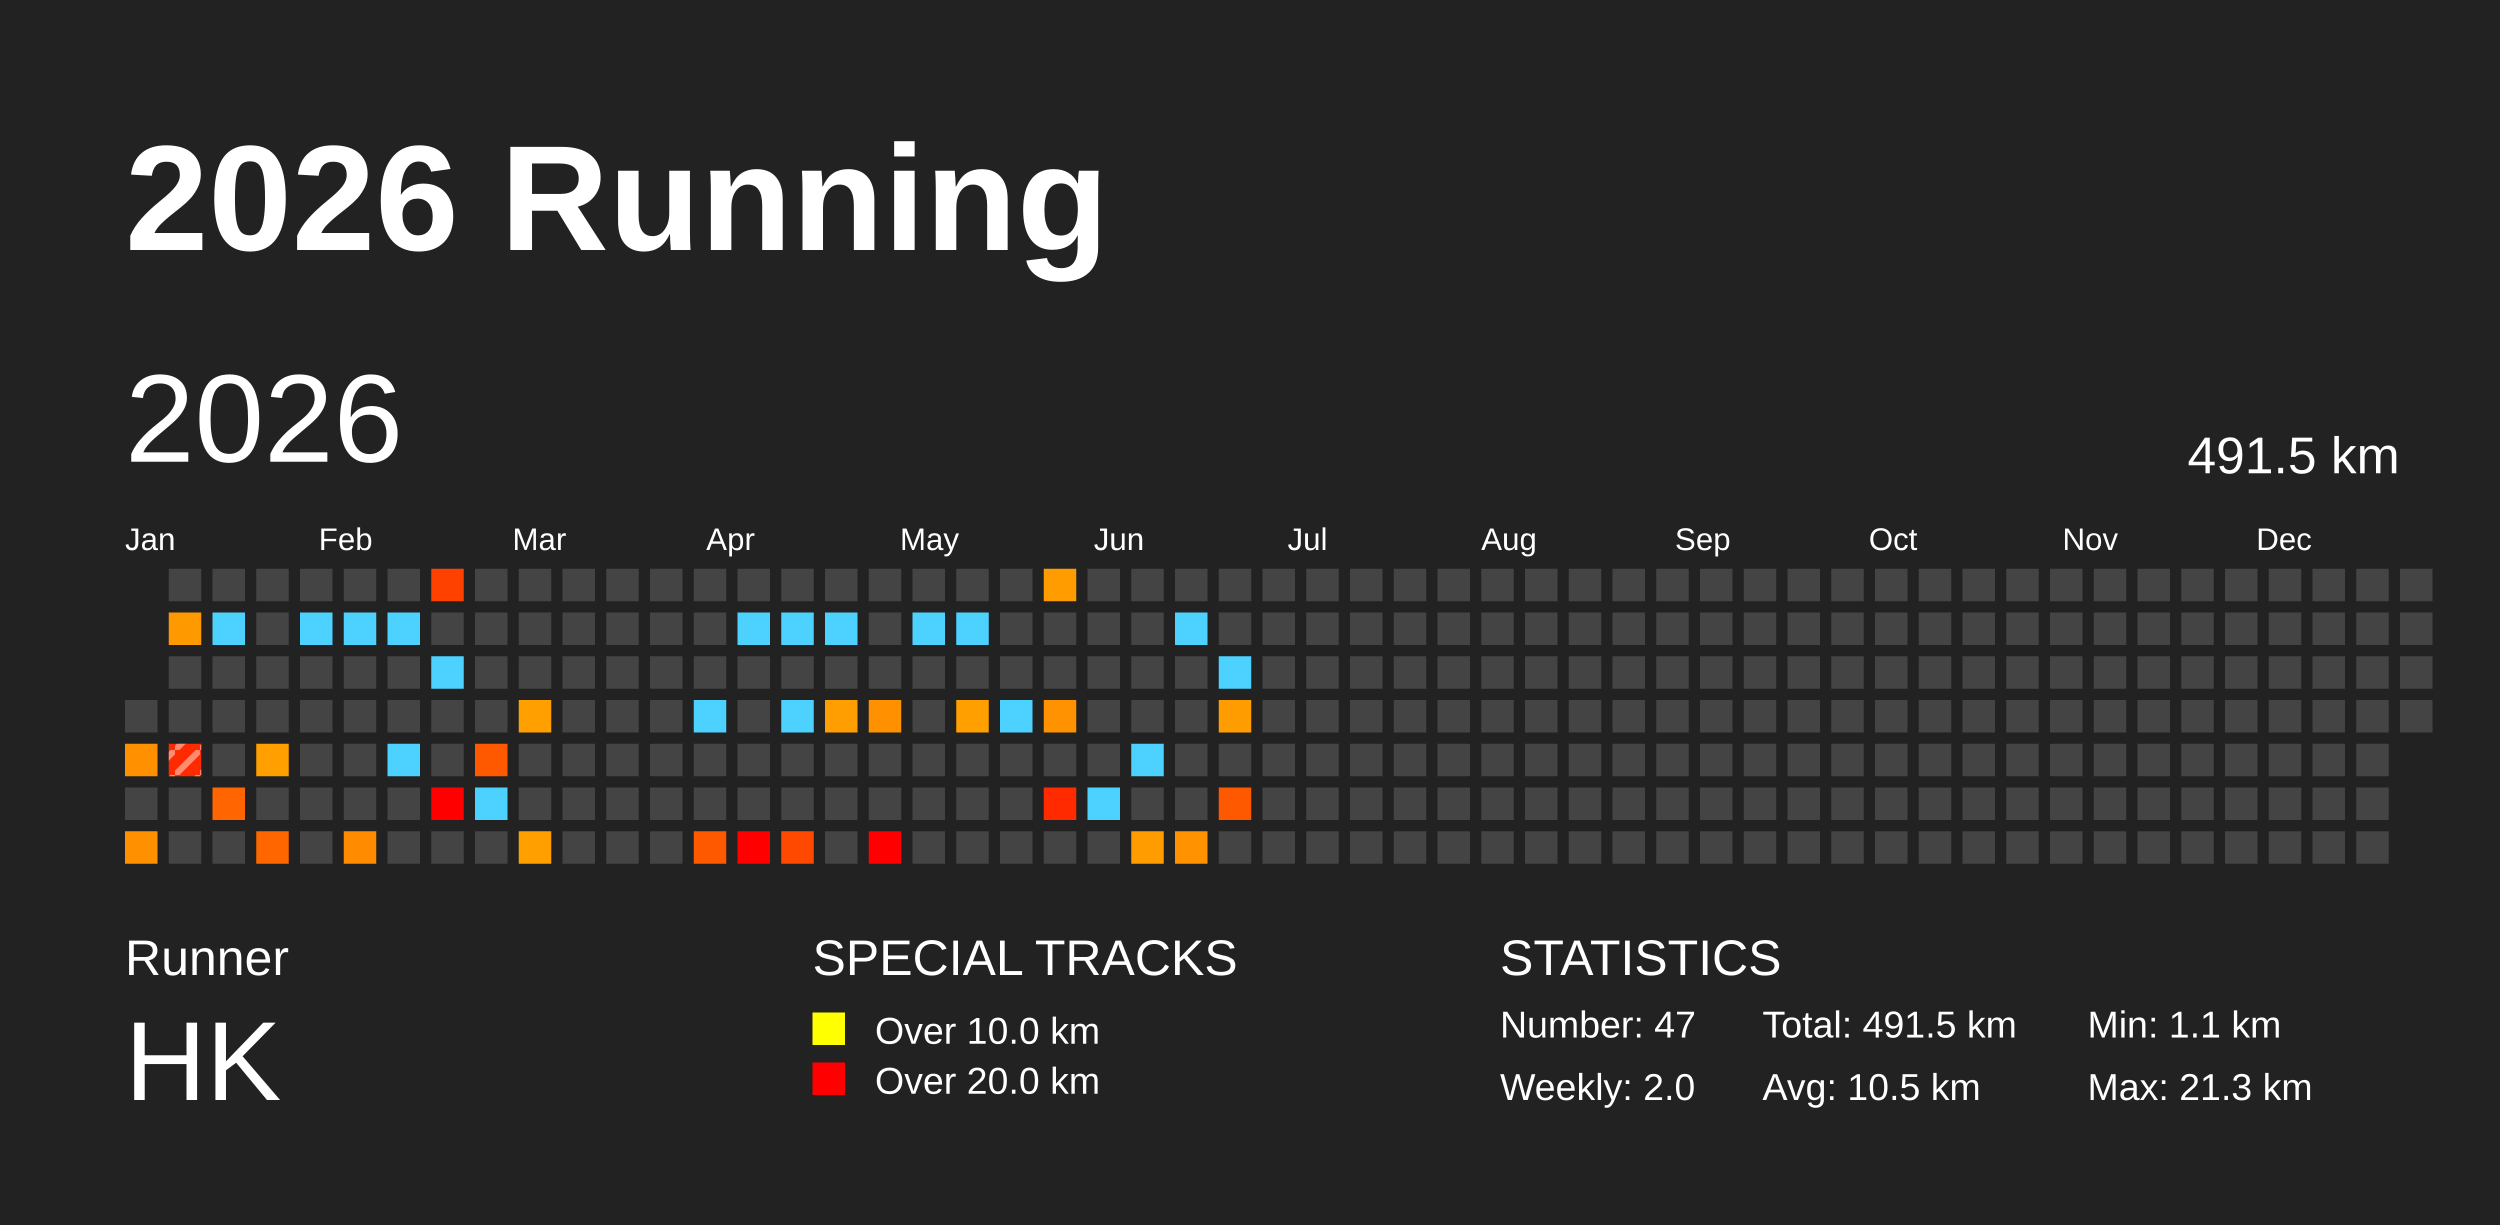
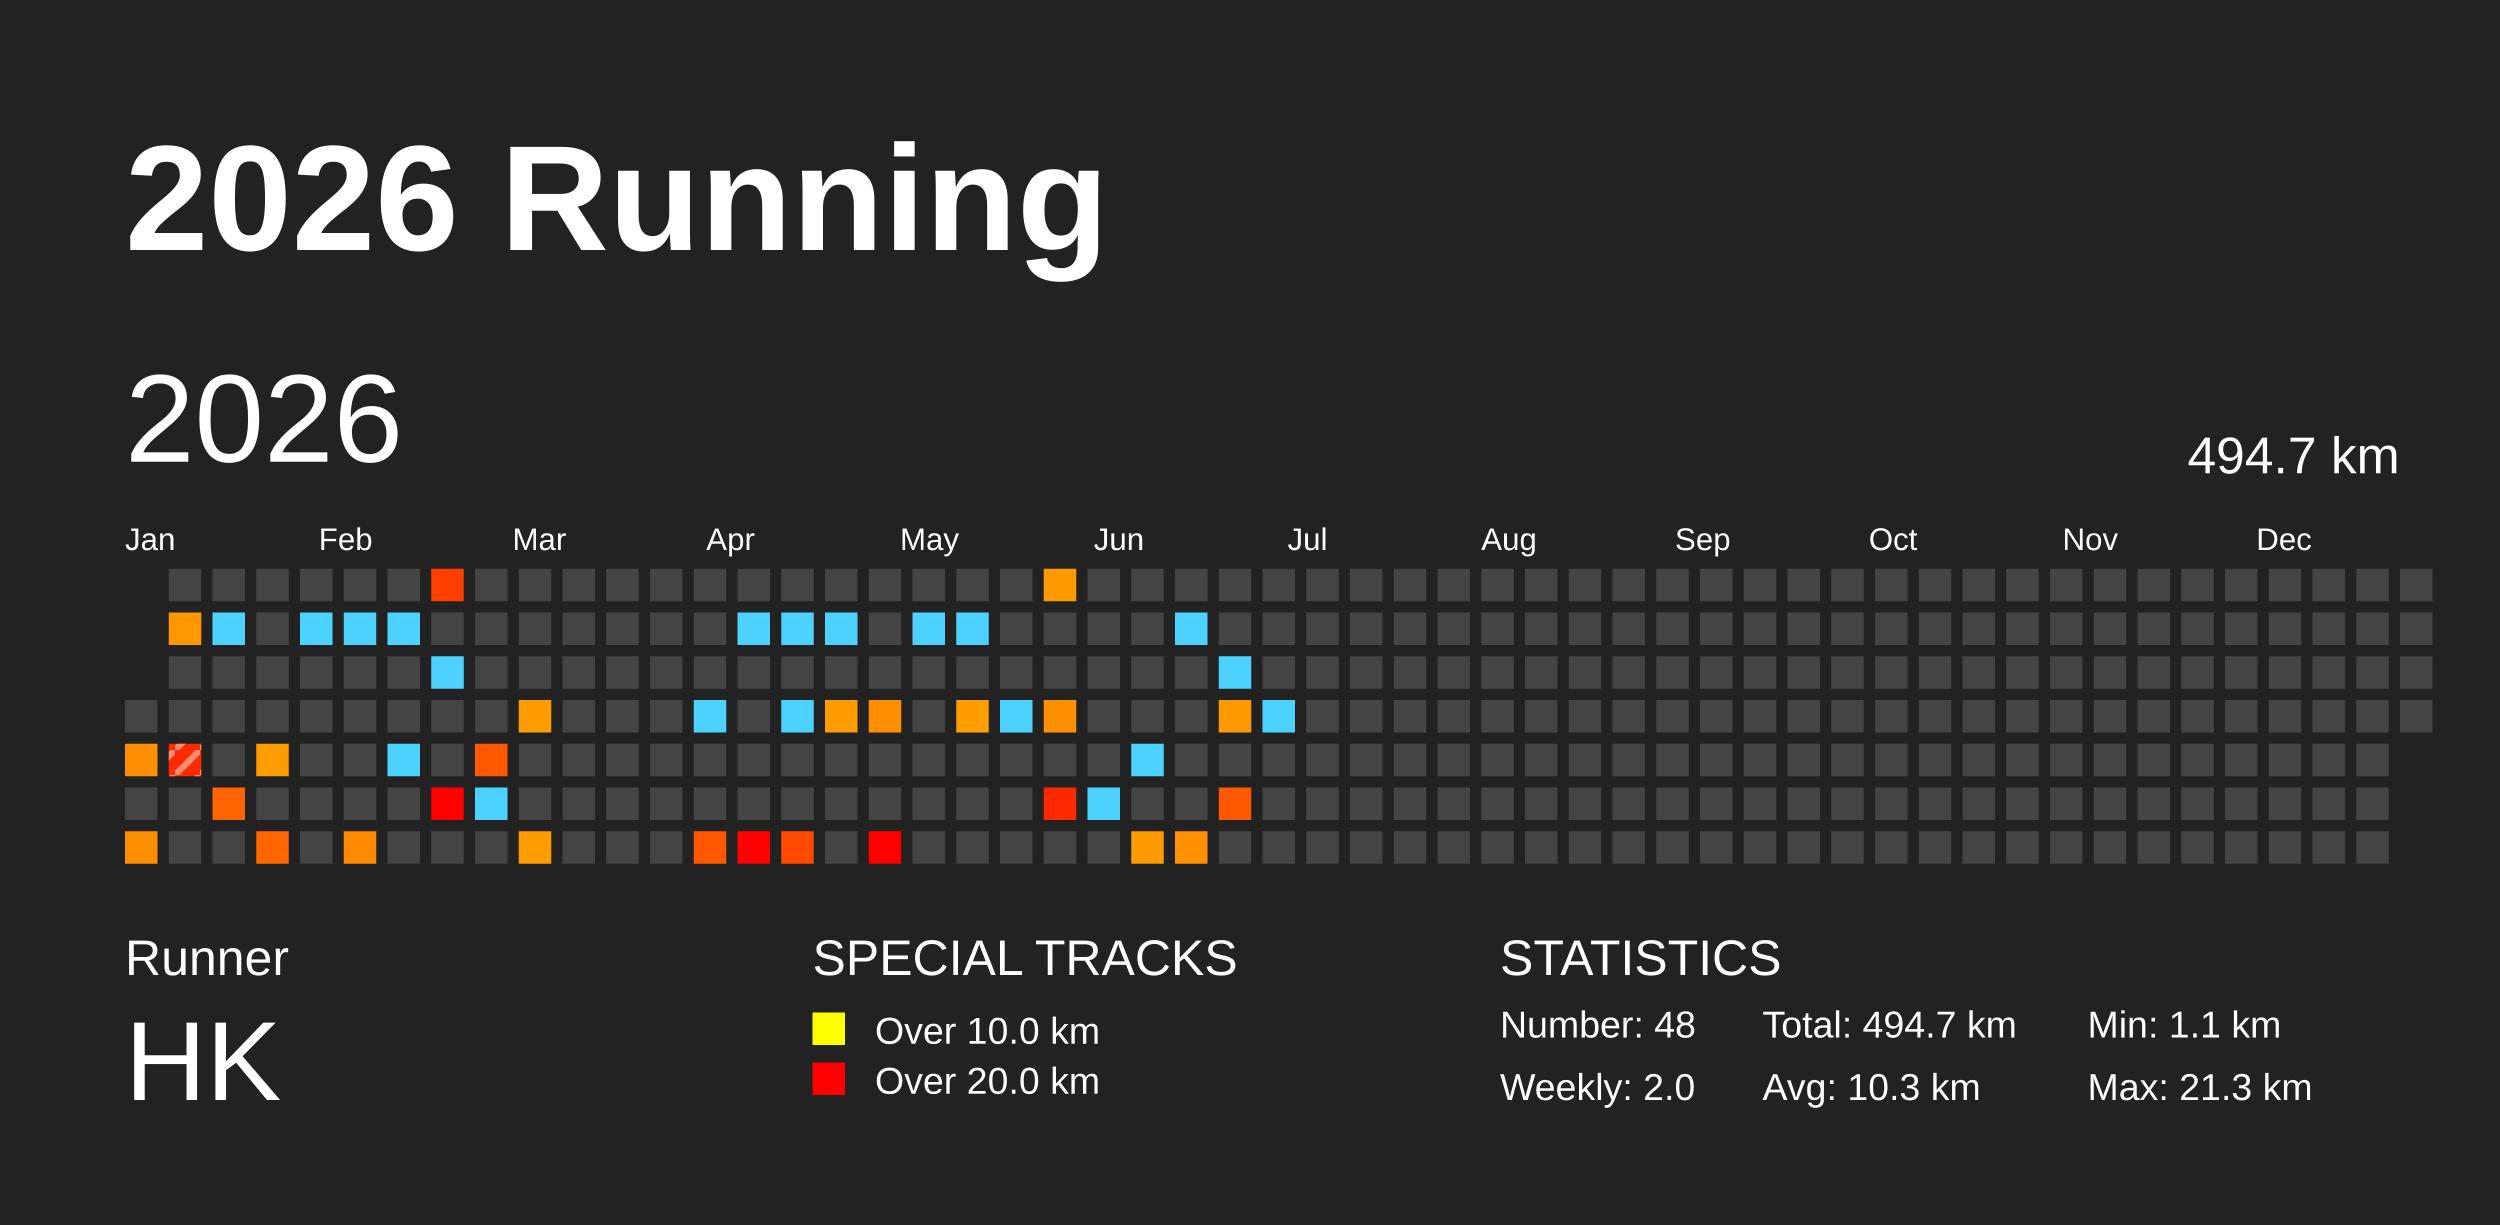
<svg xmlns="http://www.w3.org/2000/svg" baseProfile="full" height="98mm" version="1.1" viewBox="0,0,200,98" width="200mm">
  <defs>
    <pattern height="2" id="indoor-stripe" patternUnits="userSpaceOnUse" width="2">
      <line stroke="white" stroke-opacity="0.45" stroke-width="0.5" x1="0" x2="2" y1="2" y2="0" />
    </pattern>
  </defs>
  <rect fill="#222222" height="98" width="200" x="0" y="0" />
  <text fill="#FFFFFF" style="font-size:12px; font-family:Arial; font-weight:bold;" x="10" y="20">2026 Running</text>
  <text fill="#FFFFFF" style="font-size:4px; font-family:Arial" x="10" y="78">Runner</text>
  <text fill="#FFFFFF" style="font-size:9px; font-family:Arial" x="10" y="88">HK</text>
  <text fill="#FFFFFF" style="font-size:4px; font-family:Arial" x="65" y="78">SPECIAL TRACKS</text>
  <rect fill="yellow" height="2.6" width="2.6" x="65" y="81" />
  <text fill="#FFFFFF" style="font-size:3px; font-family:Arial" x="70" y="83.5">Over 10.0 km</text>
  <rect fill="red" height="2.6" width="2.6" x="65" y="85" />
  <text fill="#FFFFFF" style="font-size:3px; font-family:Arial" x="70" y="87.5">Over 20.0 km</text>
  <text fill="#FFFFFF" style="font-size:4px; font-family:Arial" x="120" y="78">STATISTICS</text>
-   <text fill="#FFFFFF" style="font-size:3px; font-family:Arial" x="120" y="83">Number: 47</text>
+   <text fill="#FFFFFF" style="font-size:3px; font-family:Arial" x="120" y="83">Number: 48</text>
  <text fill="#FFFFFF" style="font-size:3px; font-family:Arial" x="120" y="88">Weekly: 2.0</text>
-   <text fill="#FFFFFF" style="font-size:3px; font-family:Arial" x="141" y="83">Total: 491.5 km</text>
-   <text fill="#FFFFFF" style="font-size:3px; font-family:Arial" x="141" y="88">Avg: 10.5 km</text>
+   <text fill="#FFFFFF" style="font-size:3px; font-family:Arial" x="141" y="83">Total: 494.7 km</text>
+   <text fill="#FFFFFF" style="font-size:3px; font-family:Arial" x="141" y="88">Avg: 10.3 km</text>
  <text fill="#FFFFFF" style="font-size:3px; font-family:Arial" x="167" y="83">Min: 1.1 km</text>
  <text fill="#FFFFFF" style="font-size:3px; font-family:Arial" x="167" y="88">Max: 21.3 km</text>
  <text dominant-baseline="hanging" fill="#FFFFFF" style="font-size:10.0px; font-family:Arial;" x="10" y="30">2026</text>
-   <text dominant-baseline="hanging" fill="#FFFFFF" style="font-size:4.125px; font-family:Arial;" x="175" y="35">491.5 km</text>
+   <text dominant-baseline="hanging" fill="#FFFFFF" style="font-size:4.125px; font-family:Arial;" x="175" y="35">494.7 km</text>
  <text fill="#FFFFFF" style="font-size:2.5px; font-family:Arial" x="10.0" y="44">Jan</text>
  <text fill="#FFFFFF" style="font-size:2.5px; font-family:Arial" x="25.5" y="44">Feb</text>
  <text fill="#FFFFFF" style="font-size:2.5px; font-family:Arial" x="41.0" y="44">Mar</text>
  <text fill="#FFFFFF" style="font-size:2.5px; font-family:Arial" x="56.5" y="44">Apr</text>
  <text fill="#FFFFFF" style="font-size:2.5px; font-family:Arial" x="72.0" y="44">May</text>
  <text fill="#FFFFFF" style="font-size:2.5px; font-family:Arial" x="87.5" y="44">Jun</text>
  <text fill="#FFFFFF" style="font-size:2.5px; font-family:Arial" x="103.0" y="44">Jul</text>
  <text fill="#FFFFFF" style="font-size:2.5px; font-family:Arial" x="118.5" y="44">Aug</text>
  <text fill="#FFFFFF" style="font-size:2.5px; font-family:Arial" x="134.0" y="44">Sep</text>
  <text fill="#FFFFFF" style="font-size:2.5px; font-family:Arial" x="149.5" y="44">Oct</text>
  <text fill="#FFFFFF" style="font-size:2.5px; font-family:Arial" x="165.0" y="44">Nov</text>
  <text fill="#FFFFFF" style="font-size:2.5px; font-family:Arial" x="180.5" y="44">Dec</text>
  <rect fill="#444444" height="2.6" width="2.6" x="10.0" y="56.0" />
-   <rect fill="#ff9100" height="2.6" width="2.6" x="10.0" y="59.5" />
+   <rect fill="#ff8f00" height="2.6" width="2.6" x="10.0" y="59.5" />
  <rect fill="#444444" height="2.6" width="2.6" x="10.0" y="63.0" />
-   <rect fill="#ff9000" height="2.6" width="2.6" x="10.0" y="66.5" />
+   <rect fill="#ff8e00" height="2.6" width="2.6" x="10.0" y="66.5" />
  <rect fill="#444444" height="2.6" width="2.6" x="13.5" y="45.5" />
-   <rect fill="#ff9900" height="2.6" width="2.6" x="13.5" y="49.0" />
+   <rect fill="#ff9700" height="2.6" width="2.6" x="13.5" y="49.0" />
  <rect fill="#444444" height="2.6" width="2.6" x="13.5" y="52.5" />
  <rect fill="#444444" height="2.6" width="2.6" x="13.5" y="56.0" />
  <rect fill="#ff2b00" height="2.6" width="2.6" x="13.5" y="59.5" />
  <rect fill="url(#indoor-stripe)" height="2.6" style="pointer-events: none;" width="2.6" x="13.5" y="59.5" />
  <rect fill="#444444" height="2.6" width="2.6" x="13.5" y="63.0" />
  <rect fill="#444444" height="2.6" width="2.6" x="13.5" y="66.5" />
  <rect fill="#444444" height="2.6" width="2.6" x="17.0" y="45.5" />
  <rect fill="#4dd2ff" height="2.6" width="2.6" x="17.0" y="49.0" />
  <rect fill="#444444" height="2.6" width="2.6" x="17.0" y="52.5" />
  <rect fill="#444444" height="2.6" width="2.6" x="17.0" y="56.0" />
  <rect fill="#444444" height="2.6" width="2.6" x="17.0" y="59.5" />
-   <rect fill="#ff6500" height="2.6" width="2.6" x="17.0" y="63.0" />
+   <rect fill="#ff6400" height="2.6" width="2.6" x="17.0" y="63.0" />
  <rect fill="#444444" height="2.6" width="2.6" x="17.0" y="66.5" />
  <rect fill="#444444" height="2.6" width="2.6" x="20.5" y="45.5" />
  <rect fill="#444444" height="2.6" width="2.6" x="20.5" y="49.0" />
  <rect fill="#444444" height="2.6" width="2.6" x="20.5" y="52.5" />
  <rect fill="#444444" height="2.6" width="2.6" x="20.5" y="56.0" />
-   <rect fill="#ff9f00" height="2.6" width="2.6" x="20.5" y="59.5" />
+   <rect fill="#ff9d00" height="2.6" width="2.6" x="20.5" y="59.5" />
  <rect fill="#444444" height="2.6" width="2.6" x="20.5" y="63.0" />
-   <rect fill="#ff6600" height="2.6" width="2.6" x="20.5" y="66.5" />
+   <rect fill="#ff6500" height="2.6" width="2.6" x="20.5" y="66.5" />
  <rect fill="#444444" height="2.6" width="2.6" x="24.0" y="45.5" />
  <rect fill="#4dd2ff" height="2.6" width="2.6" x="24.0" y="49.0" />
  <rect fill="#444444" height="2.6" width="2.6" x="24.0" y="52.5" />
  <rect fill="#444444" height="2.6" width="2.6" x="24.0" y="56.0" />
  <rect fill="#444444" height="2.6" width="2.6" x="24.0" y="59.5" />
  <rect fill="#444444" height="2.6" width="2.6" x="24.0" y="63.0" />
  <rect fill="#444444" height="2.6" width="2.6" x="24.0" y="66.5" />
  <rect fill="#444444" height="2.6" width="2.6" x="27.5" y="45.5" />
  <rect fill="#4dd2ff" height="2.6" width="2.6" x="27.5" y="49.0" />
  <rect fill="#444444" height="2.6" width="2.6" x="27.5" y="52.5" />
  <rect fill="#444444" height="2.6" width="2.6" x="27.5" y="56.0" />
  <rect fill="#444444" height="2.6" width="2.6" x="27.5" y="59.5" />
  <rect fill="#444444" height="2.6" width="2.6" x="27.5" y="63.0" />
-   <rect fill="#ff8b00" height="2.6" width="2.6" x="27.5" y="66.5" />
+   <rect fill="#ff8a00" height="2.6" width="2.6" x="27.5" y="66.5" />
  <rect fill="#444444" height="2.6" width="2.6" x="31.0" y="45.5" />
  <rect fill="#4dd2ff" height="2.6" width="2.6" x="31.0" y="49.0" />
  <rect fill="#444444" height="2.6" width="2.6" x="31.0" y="52.5" />
  <rect fill="#444444" height="2.6" width="2.6" x="31.0" y="56.0" />
  <rect fill="#4dd2ff" height="2.6" width="2.6" x="31.0" y="59.5" />
  <rect fill="#444444" height="2.6" width="2.6" x="31.0" y="63.0" />
  <rect fill="#444444" height="2.6" width="2.6" x="31.0" y="66.5" />
-   <rect fill="#ff4100" height="2.6" width="2.6" x="34.5" y="45.5" />
+   <rect fill="#ff4000" height="2.6" width="2.6" x="34.5" y="45.5" />
  <rect fill="#444444" height="2.6" width="2.6" x="34.5" y="49.0" />
  <rect fill="#4dd2ff" height="2.6" width="2.6" x="34.5" y="52.5" />
  <rect fill="#444444" height="2.6" width="2.6" x="34.5" y="56.0" />
  <rect fill="#444444" height="2.6" width="2.6" x="34.5" y="59.5" />
  <rect fill="red" height="2.6" width="2.6" x="34.5" y="63.0" />
  <rect fill="#444444" height="2.6" width="2.6" x="34.5" y="66.5" />
  <rect fill="#444444" height="2.6" width="2.6" x="38.0" y="45.5" />
  <rect fill="#444444" height="2.6" width="2.6" x="38.0" y="49.0" />
  <rect fill="#444444" height="2.6" width="2.6" x="38.0" y="52.5" />
  <rect fill="#444444" height="2.6" width="2.6" x="38.0" y="56.0" />
-   <rect fill="#ff5900" height="2.6" width="2.6" x="38.0" y="59.5" />
+   <rect fill="#ff5800" height="2.6" width="2.6" x="38.0" y="59.5" />
  <rect fill="#4dd2ff" height="2.6" width="2.6" x="38.0" y="63.0" />
  <rect fill="#444444" height="2.6" width="2.6" x="38.0" y="66.5" />
  <rect fill="#444444" height="2.6" width="2.6" x="41.5" y="45.5" />
  <rect fill="#444444" height="2.6" width="2.6" x="41.5" y="49.0" />
  <rect fill="#444444" height="2.6" width="2.6" x="41.5" y="52.5" />
-   <rect fill="#ff9f00" height="2.6" width="2.6" x="41.5" y="56.0" />
+   <rect fill="#ff9d00" height="2.6" width="2.6" x="41.5" y="56.0" />
  <rect fill="#444444" height="2.6" width="2.6" x="41.5" y="59.5" />
  <rect fill="#444444" height="2.6" width="2.6" x="41.5" y="63.0" />
-   <rect fill="#ff9f00" height="2.6" width="2.6" x="41.5" y="66.5" />
+   <rect fill="#ff9d00" height="2.6" width="2.6" x="41.5" y="66.5" />
  <rect fill="#444444" height="2.6" width="2.6" x="45.0" y="45.5" />
  <rect fill="#444444" height="2.6" width="2.6" x="45.0" y="49.0" />
  <rect fill="#444444" height="2.6" width="2.6" x="45.0" y="52.5" />
  <rect fill="#444444" height="2.6" width="2.6" x="45.0" y="56.0" />
  <rect fill="#444444" height="2.6" width="2.6" x="45.0" y="59.5" />
  <rect fill="#444444" height="2.6" width="2.6" x="45.0" y="63.0" />
  <rect fill="#444444" height="2.6" width="2.6" x="45.0" y="66.5" />
  <rect fill="#444444" height="2.6" width="2.6" x="48.5" y="45.5" />
  <rect fill="#444444" height="2.6" width="2.6" x="48.5" y="49.0" />
  <rect fill="#444444" height="2.6" width="2.6" x="48.5" y="52.5" />
  <rect fill="#444444" height="2.6" width="2.6" x="48.5" y="56.0" />
  <rect fill="#444444" height="2.6" width="2.6" x="48.5" y="59.5" />
  <rect fill="#444444" height="2.6" width="2.6" x="48.5" y="63.0" />
  <rect fill="#444444" height="2.6" width="2.6" x="48.5" y="66.5" />
  <rect fill="#444444" height="2.6" width="2.6" x="52.0" y="45.5" />
  <rect fill="#444444" height="2.6" width="2.6" x="52.0" y="49.0" />
  <rect fill="#444444" height="2.6" width="2.6" x="52.0" y="52.5" />
  <rect fill="#444444" height="2.6" width="2.6" x="52.0" y="56.0" />
  <rect fill="#444444" height="2.6" width="2.6" x="52.0" y="59.5" />
  <rect fill="#444444" height="2.6" width="2.6" x="52.0" y="63.0" />
  <rect fill="#444444" height="2.6" width="2.6" x="52.0" y="66.5" />
  <rect fill="#444444" height="2.6" width="2.6" x="55.5" y="45.5" />
  <rect fill="#444444" height="2.6" width="2.6" x="55.5" y="49.0" />
  <rect fill="#444444" height="2.6" width="2.6" x="55.5" y="52.5" />
  <rect fill="#4dd2ff" height="2.6" width="2.6" x="55.5" y="56.0" />
  <rect fill="#444444" height="2.6" width="2.6" x="55.5" y="59.5" />
  <rect fill="#444444" height="2.6" width="2.6" x="55.5" y="63.0" />
-   <rect fill="#ff5900" height="2.6" width="2.6" x="55.5" y="66.5" />
+   <rect fill="#ff5800" height="2.6" width="2.6" x="55.5" y="66.5" />
  <rect fill="#444444" height="2.6" width="2.6" x="59.0" y="45.5" />
  <rect fill="#4dd2ff" height="2.6" width="2.6" x="59.0" y="49.0" />
  <rect fill="#444444" height="2.6" width="2.6" x="59.0" y="52.5" />
  <rect fill="#444444" height="2.6" width="2.6" x="59.0" y="56.0" />
  <rect fill="#444444" height="2.6" width="2.6" x="59.0" y="59.5" />
  <rect fill="#444444" height="2.6" width="2.6" x="59.0" y="63.0" />
  <rect fill="red" height="2.6" width="2.6" x="59.0" y="66.5" />
  <rect fill="#444444" height="2.6" width="2.6" x="62.5" y="45.5" />
  <rect fill="#4dd2ff" height="2.6" width="2.6" x="62.5" y="49.0" />
  <rect fill="#444444" height="2.6" width="2.6" x="62.5" y="52.5" />
  <rect fill="#4dd2ff" height="2.6" width="2.6" x="62.5" y="56.0" />
  <rect fill="#444444" height="2.6" width="2.6" x="62.5" y="59.5" />
  <rect fill="#444444" height="2.6" width="2.6" x="62.5" y="63.0" />
-   <rect fill="#ff4900" height="2.6" width="2.6" x="62.5" y="66.5" />
+   <rect fill="#ff4800" height="2.6" width="2.6" x="62.5" y="66.5" />
  <rect fill="#444444" height="2.6" width="2.6" x="66.0" y="45.5" />
  <rect fill="#4dd2ff" height="2.6" width="2.6" x="66.0" y="49.0" />
  <rect fill="#444444" height="2.6" width="2.6" x="66.0" y="52.5" />
-   <rect fill="#ff9e00" height="2.6" width="2.6" x="66.0" y="56.0" />
+   <rect fill="#ff9c00" height="2.6" width="2.6" x="66.0" y="56.0" />
  <rect fill="#444444" height="2.6" width="2.6" x="66.0" y="59.5" />
  <rect fill="#444444" height="2.6" width="2.6" x="66.0" y="63.0" />
  <rect fill="#444444" height="2.6" width="2.6" x="66.0" y="66.5" />
  <rect fill="#444444" height="2.6" width="2.6" x="69.5" y="45.5" />
  <rect fill="#444444" height="2.6" width="2.6" x="69.5" y="49.0" />
  <rect fill="#444444" height="2.6" width="2.6" x="69.5" y="52.5" />
-   <rect fill="#ff9100" height="2.6" width="2.6" x="69.5" y="56.0" />
+   <rect fill="#ff8f00" height="2.6" width="2.6" x="69.5" y="56.0" />
  <rect fill="#444444" height="2.6" width="2.6" x="69.5" y="59.5" />
  <rect fill="#444444" height="2.6" width="2.6" x="69.5" y="63.0" />
  <rect fill="red" height="2.6" width="2.6" x="69.5" y="66.5" />
  <rect fill="#444444" height="2.6" width="2.6" x="73.0" y="45.5" />
  <rect fill="#4dd2ff" height="2.6" width="2.6" x="73.0" y="49.0" />
  <rect fill="#444444" height="2.6" width="2.6" x="73.0" y="52.5" />
  <rect fill="#444444" height="2.6" width="2.6" x="73.0" y="56.0" />
  <rect fill="#444444" height="2.6" width="2.6" x="73.0" y="59.5" />
  <rect fill="#444444" height="2.6" width="2.6" x="73.0" y="63.0" />
  <rect fill="#444444" height="2.6" width="2.6" x="73.0" y="66.5" />
  <rect fill="#444444" height="2.6" width="2.6" x="76.5" y="45.5" />
  <rect fill="#4dd2ff" height="2.6" width="2.6" x="76.5" y="49.0" />
  <rect fill="#444444" height="2.6" width="2.6" x="76.5" y="52.5" />
-   <rect fill="#ffa000" height="2.6" width="2.6" x="76.5" y="56.0" />
+   <rect fill="#ff9e00" height="2.6" width="2.6" x="76.5" y="56.0" />
  <rect fill="#444444" height="2.6" width="2.6" x="76.5" y="59.5" />
  <rect fill="#444444" height="2.6" width="2.6" x="76.5" y="63.0" />
  <rect fill="#444444" height="2.6" width="2.6" x="76.5" y="66.5" />
  <rect fill="#444444" height="2.6" width="2.6" x="80.0" y="45.5" />
  <rect fill="#444444" height="2.6" width="2.6" x="80.0" y="49.0" />
  <rect fill="#444444" height="2.6" width="2.6" x="80.0" y="52.5" />
  <rect fill="#4dd2ff" height="2.6" width="2.6" x="80.0" y="56.0" />
  <rect fill="#444444" height="2.6" width="2.6" x="80.0" y="59.5" />
  <rect fill="#444444" height="2.6" width="2.6" x="80.0" y="63.0" />
  <rect fill="#444444" height="2.6" width="2.6" x="80.0" y="66.5" />
-   <rect fill="#ff9d00" height="2.6" width="2.6" x="83.5" y="45.5" />
+   <rect fill="#ff9b00" height="2.6" width="2.6" x="83.5" y="45.5" />
  <rect fill="#444444" height="2.6" width="2.6" x="83.5" y="49.0" />
  <rect fill="#444444" height="2.6" width="2.6" x="83.5" y="52.5" />
-   <rect fill="#ff9200" height="2.6" width="2.6" x="83.5" y="56.0" />
+   <rect fill="#ff9000" height="2.6" width="2.6" x="83.5" y="56.0" />
  <rect fill="#444444" height="2.6" width="2.6" x="83.5" y="59.5" />
-   <rect fill="#ff2a00" height="2.6" width="2.6" x="83.5" y="63.0" />
+   <rect fill="#ff2900" height="2.6" width="2.6" x="83.5" y="63.0" />
  <rect fill="#444444" height="2.6" width="2.6" x="83.5" y="66.5" />
  <rect fill="#444444" height="2.6" width="2.6" x="87.0" y="45.5" />
  <rect fill="#444444" height="2.6" width="2.6" x="87.0" y="49.0" />
  <rect fill="#444444" height="2.6" width="2.6" x="87.0" y="52.5" />
  <rect fill="#444444" height="2.6" width="2.6" x="87.0" y="56.0" />
  <rect fill="#444444" height="2.6" width="2.6" x="87.0" y="59.5" />
  <rect fill="#4dd2ff" height="2.6" width="2.6" x="87.0" y="63.0" />
  <rect fill="#444444" height="2.6" width="2.6" x="87.0" y="66.5" />
  <rect fill="#444444" height="2.6" width="2.6" x="90.5" y="45.5" />
  <rect fill="#444444" height="2.6" width="2.6" x="90.5" y="49.0" />
  <rect fill="#444444" height="2.6" width="2.6" x="90.5" y="52.5" />
  <rect fill="#444444" height="2.6" width="2.6" x="90.5" y="56.0" />
  <rect fill="#4dd2ff" height="2.6" width="2.6" x="90.5" y="59.5" />
  <rect fill="#444444" height="2.6" width="2.6" x="90.5" y="63.0" />
-   <rect fill="#ff9c00" height="2.6" width="2.6" x="90.5" y="66.5" />
+   <rect fill="#ff9a00" height="2.6" width="2.6" x="90.5" y="66.5" />
  <rect fill="#444444" height="2.6" width="2.6" x="94.0" y="45.5" />
  <rect fill="#4dd2ff" height="2.6" width="2.6" x="94.0" y="49.0" />
  <rect fill="#444444" height="2.6" width="2.6" x="94.0" y="52.5" />
  <rect fill="#444444" height="2.6" width="2.6" x="94.0" y="56.0" />
  <rect fill="#444444" height="2.6" width="2.6" x="94.0" y="59.5" />
  <rect fill="#444444" height="2.6" width="2.6" x="94.0" y="63.0" />
-   <rect fill="#ff9200" height="2.6" width="2.6" x="94.0" y="66.5" />
+   <rect fill="#ff9000" height="2.6" width="2.6" x="94.0" y="66.5" />
  <rect fill="#444444" height="2.6" width="2.6" x="97.5" y="45.5" />
  <rect fill="#444444" height="2.6" width="2.6" x="97.5" y="49.0" />
  <rect fill="#4dd2ff" height="2.6" width="2.6" x="97.5" y="52.5" />
-   <rect fill="#ff9d00" height="2.6" width="2.6" x="97.5" y="56.0" />
+   <rect fill="#ff9b00" height="2.6" width="2.6" x="97.5" y="56.0" />
  <rect fill="#444444" height="2.6" width="2.6" x="97.5" y="59.5" />
-   <rect fill="#ff5900" height="2.6" width="2.6" x="97.5" y="63.0" />
+   <rect fill="#ff5800" height="2.6" width="2.6" x="97.5" y="63.0" />
  <rect fill="#444444" height="2.6" width="2.6" x="97.5" y="66.5" />
  <rect fill="#444444" height="2.6" width="2.6" x="101.0" y="45.5" />
  <rect fill="#444444" height="2.6" width="2.6" x="101.0" y="49.0" />
  <rect fill="#444444" height="2.6" width="2.6" x="101.0" y="52.5" />
-   <rect fill="#444444" height="2.6" width="2.6" x="101.0" y="56.0" />
+   <rect fill="#4dd2ff" height="2.6" width="2.6" x="101.0" y="56.0" />
  <rect fill="#444444" height="2.6" width="2.6" x="101.0" y="59.5" />
  <rect fill="#444444" height="2.6" width="2.6" x="101.0" y="63.0" />
  <rect fill="#444444" height="2.6" width="2.6" x="101.0" y="66.5" />
  <rect fill="#444444" height="2.6" width="2.6" x="104.5" y="45.5" />
  <rect fill="#444444" height="2.6" width="2.6" x="104.5" y="49.0" />
  <rect fill="#444444" height="2.6" width="2.6" x="104.5" y="52.5" />
  <rect fill="#444444" height="2.6" width="2.6" x="104.5" y="56.0" />
  <rect fill="#444444" height="2.6" width="2.6" x="104.5" y="59.5" />
  <rect fill="#444444" height="2.6" width="2.6" x="104.5" y="63.0" />
  <rect fill="#444444" height="2.6" width="2.6" x="104.5" y="66.5" />
  <rect fill="#444444" height="2.6" width="2.6" x="108.0" y="45.5" />
  <rect fill="#444444" height="2.6" width="2.6" x="108.0" y="49.0" />
  <rect fill="#444444" height="2.6" width="2.6" x="108.0" y="52.5" />
  <rect fill="#444444" height="2.6" width="2.6" x="108.0" y="56.0" />
  <rect fill="#444444" height="2.6" width="2.6" x="108.0" y="59.5" />
  <rect fill="#444444" height="2.6" width="2.6" x="108.0" y="63.0" />
  <rect fill="#444444" height="2.6" width="2.6" x="108.0" y="66.5" />
  <rect fill="#444444" height="2.6" width="2.6" x="111.5" y="45.5" />
  <rect fill="#444444" height="2.6" width="2.6" x="111.5" y="49.0" />
  <rect fill="#444444" height="2.6" width="2.6" x="111.5" y="52.5" />
  <rect fill="#444444" height="2.6" width="2.6" x="111.5" y="56.0" />
  <rect fill="#444444" height="2.6" width="2.6" x="111.5" y="59.5" />
  <rect fill="#444444" height="2.6" width="2.6" x="111.5" y="63.0" />
  <rect fill="#444444" height="2.6" width="2.6" x="111.5" y="66.5" />
  <rect fill="#444444" height="2.6" width="2.6" x="115.0" y="45.5" />
  <rect fill="#444444" height="2.6" width="2.6" x="115.0" y="49.0" />
  <rect fill="#444444" height="2.6" width="2.6" x="115.0" y="52.5" />
  <rect fill="#444444" height="2.6" width="2.6" x="115.0" y="56.0" />
  <rect fill="#444444" height="2.6" width="2.6" x="115.0" y="59.5" />
  <rect fill="#444444" height="2.6" width="2.6" x="115.0" y="63.0" />
  <rect fill="#444444" height="2.6" width="2.6" x="115.0" y="66.5" />
  <rect fill="#444444" height="2.6" width="2.6" x="118.5" y="45.5" />
  <rect fill="#444444" height="2.6" width="2.6" x="118.5" y="49.0" />
  <rect fill="#444444" height="2.6" width="2.6" x="118.5" y="52.5" />
  <rect fill="#444444" height="2.6" width="2.6" x="118.5" y="56.0" />
  <rect fill="#444444" height="2.6" width="2.6" x="118.5" y="59.5" />
  <rect fill="#444444" height="2.6" width="2.6" x="118.5" y="63.0" />
  <rect fill="#444444" height="2.6" width="2.6" x="118.5" y="66.5" />
  <rect fill="#444444" height="2.6" width="2.6" x="122.0" y="45.5" />
  <rect fill="#444444" height="2.6" width="2.6" x="122.0" y="49.0" />
  <rect fill="#444444" height="2.6" width="2.6" x="122.0" y="52.5" />
  <rect fill="#444444" height="2.6" width="2.6" x="122.0" y="56.0" />
  <rect fill="#444444" height="2.6" width="2.6" x="122.0" y="59.5" />
  <rect fill="#444444" height="2.6" width="2.6" x="122.0" y="63.0" />
  <rect fill="#444444" height="2.6" width="2.6" x="122.0" y="66.5" />
  <rect fill="#444444" height="2.6" width="2.6" x="125.5" y="45.5" />
  <rect fill="#444444" height="2.6" width="2.6" x="125.5" y="49.0" />
  <rect fill="#444444" height="2.6" width="2.6" x="125.5" y="52.5" />
  <rect fill="#444444" height="2.6" width="2.6" x="125.5" y="56.0" />
  <rect fill="#444444" height="2.6" width="2.6" x="125.5" y="59.5" />
  <rect fill="#444444" height="2.6" width="2.6" x="125.5" y="63.0" />
  <rect fill="#444444" height="2.6" width="2.6" x="125.5" y="66.5" />
  <rect fill="#444444" height="2.6" width="2.6" x="129.0" y="45.5" />
  <rect fill="#444444" height="2.6" width="2.6" x="129.0" y="49.0" />
  <rect fill="#444444" height="2.6" width="2.6" x="129.0" y="52.5" />
  <rect fill="#444444" height="2.6" width="2.6" x="129.0" y="56.0" />
  <rect fill="#444444" height="2.6" width="2.6" x="129.0" y="59.5" />
  <rect fill="#444444" height="2.6" width="2.6" x="129.0" y="63.0" />
  <rect fill="#444444" height="2.6" width="2.6" x="129.0" y="66.5" />
  <rect fill="#444444" height="2.6" width="2.6" x="132.5" y="45.5" />
  <rect fill="#444444" height="2.6" width="2.6" x="132.5" y="49.0" />
  <rect fill="#444444" height="2.6" width="2.6" x="132.5" y="52.5" />
  <rect fill="#444444" height="2.6" width="2.6" x="132.5" y="56.0" />
  <rect fill="#444444" height="2.6" width="2.6" x="132.5" y="59.5" />
  <rect fill="#444444" height="2.6" width="2.6" x="132.5" y="63.0" />
  <rect fill="#444444" height="2.6" width="2.6" x="132.5" y="66.5" />
  <rect fill="#444444" height="2.6" width="2.6" x="136.0" y="45.5" />
  <rect fill="#444444" height="2.6" width="2.6" x="136.0" y="49.0" />
  <rect fill="#444444" height="2.6" width="2.6" x="136.0" y="52.5" />
  <rect fill="#444444" height="2.6" width="2.6" x="136.0" y="56.0" />
  <rect fill="#444444" height="2.6" width="2.6" x="136.0" y="59.5" />
  <rect fill="#444444" height="2.6" width="2.6" x="136.0" y="63.0" />
  <rect fill="#444444" height="2.6" width="2.6" x="136.0" y="66.5" />
  <rect fill="#444444" height="2.6" width="2.6" x="139.5" y="45.5" />
  <rect fill="#444444" height="2.6" width="2.6" x="139.5" y="49.0" />
  <rect fill="#444444" height="2.6" width="2.6" x="139.5" y="52.5" />
  <rect fill="#444444" height="2.6" width="2.6" x="139.5" y="56.0" />
  <rect fill="#444444" height="2.6" width="2.6" x="139.5" y="59.5" />
  <rect fill="#444444" height="2.6" width="2.6" x="139.5" y="63.0" />
  <rect fill="#444444" height="2.6" width="2.6" x="139.5" y="66.5" />
  <rect fill="#444444" height="2.6" width="2.6" x="143.0" y="45.5" />
  <rect fill="#444444" height="2.6" width="2.6" x="143.0" y="49.0" />
  <rect fill="#444444" height="2.6" width="2.6" x="143.0" y="52.5" />
  <rect fill="#444444" height="2.6" width="2.6" x="143.0" y="56.0" />
  <rect fill="#444444" height="2.6" width="2.6" x="143.0" y="59.5" />
  <rect fill="#444444" height="2.6" width="2.6" x="143.0" y="63.0" />
  <rect fill="#444444" height="2.6" width="2.6" x="143.0" y="66.5" />
  <rect fill="#444444" height="2.6" width="2.6" x="146.5" y="45.5" />
  <rect fill="#444444" height="2.6" width="2.6" x="146.5" y="49.0" />
  <rect fill="#444444" height="2.6" width="2.6" x="146.5" y="52.5" />
  <rect fill="#444444" height="2.6" width="2.6" x="146.5" y="56.0" />
  <rect fill="#444444" height="2.6" width="2.6" x="146.5" y="59.5" />
  <rect fill="#444444" height="2.6" width="2.6" x="146.5" y="63.0" />
  <rect fill="#444444" height="2.6" width="2.6" x="146.5" y="66.5" />
  <rect fill="#444444" height="2.6" width="2.6" x="150.0" y="45.5" />
  <rect fill="#444444" height="2.6" width="2.6" x="150.0" y="49.0" />
  <rect fill="#444444" height="2.6" width="2.6" x="150.0" y="52.5" />
  <rect fill="#444444" height="2.6" width="2.6" x="150.0" y="56.0" />
  <rect fill="#444444" height="2.6" width="2.6" x="150.0" y="59.5" />
  <rect fill="#444444" height="2.6" width="2.6" x="150.0" y="63.0" />
  <rect fill="#444444" height="2.6" width="2.6" x="150.0" y="66.5" />
  <rect fill="#444444" height="2.6" width="2.6" x="153.5" y="45.5" />
  <rect fill="#444444" height="2.6" width="2.6" x="153.5" y="49.0" />
  <rect fill="#444444" height="2.6" width="2.6" x="153.5" y="52.5" />
  <rect fill="#444444" height="2.6" width="2.6" x="153.5" y="56.0" />
  <rect fill="#444444" height="2.6" width="2.6" x="153.5" y="59.5" />
  <rect fill="#444444" height="2.6" width="2.6" x="153.5" y="63.0" />
  <rect fill="#444444" height="2.6" width="2.6" x="153.5" y="66.5" />
  <rect fill="#444444" height="2.6" width="2.6" x="157.0" y="45.5" />
  <rect fill="#444444" height="2.6" width="2.6" x="157.0" y="49.0" />
  <rect fill="#444444" height="2.6" width="2.6" x="157.0" y="52.5" />
  <rect fill="#444444" height="2.6" width="2.6" x="157.0" y="56.0" />
  <rect fill="#444444" height="2.6" width="2.6" x="157.0" y="59.5" />
  <rect fill="#444444" height="2.6" width="2.6" x="157.0" y="63.0" />
  <rect fill="#444444" height="2.6" width="2.6" x="157.0" y="66.5" />
  <rect fill="#444444" height="2.6" width="2.6" x="160.5" y="45.5" />
  <rect fill="#444444" height="2.6" width="2.6" x="160.5" y="49.0" />
  <rect fill="#444444" height="2.6" width="2.6" x="160.5" y="52.5" />
  <rect fill="#444444" height="2.6" width="2.6" x="160.5" y="56.0" />
  <rect fill="#444444" height="2.6" width="2.6" x="160.5" y="59.5" />
  <rect fill="#444444" height="2.6" width="2.6" x="160.5" y="63.0" />
  <rect fill="#444444" height="2.6" width="2.6" x="160.5" y="66.5" />
  <rect fill="#444444" height="2.6" width="2.6" x="164.0" y="45.5" />
  <rect fill="#444444" height="2.6" width="2.6" x="164.0" y="49.0" />
  <rect fill="#444444" height="2.6" width="2.6" x="164.0" y="52.5" />
  <rect fill="#444444" height="2.6" width="2.6" x="164.0" y="56.0" />
  <rect fill="#444444" height="2.6" width="2.6" x="164.0" y="59.5" />
  <rect fill="#444444" height="2.6" width="2.6" x="164.0" y="63.0" />
  <rect fill="#444444" height="2.6" width="2.6" x="164.0" y="66.5" />
  <rect fill="#444444" height="2.6" width="2.6" x="167.5" y="45.5" />
  <rect fill="#444444" height="2.6" width="2.6" x="167.5" y="49.0" />
  <rect fill="#444444" height="2.6" width="2.6" x="167.5" y="52.5" />
  <rect fill="#444444" height="2.6" width="2.6" x="167.5" y="56.0" />
  <rect fill="#444444" height="2.6" width="2.6" x="167.5" y="59.5" />
  <rect fill="#444444" height="2.6" width="2.6" x="167.5" y="63.0" />
  <rect fill="#444444" height="2.6" width="2.6" x="167.5" y="66.5" />
  <rect fill="#444444" height="2.6" width="2.6" x="171.0" y="45.5" />
  <rect fill="#444444" height="2.6" width="2.6" x="171.0" y="49.0" />
  <rect fill="#444444" height="2.6" width="2.6" x="171.0" y="52.5" />
  <rect fill="#444444" height="2.6" width="2.6" x="171.0" y="56.0" />
  <rect fill="#444444" height="2.6" width="2.6" x="171.0" y="59.5" />
  <rect fill="#444444" height="2.6" width="2.6" x="171.0" y="63.0" />
  <rect fill="#444444" height="2.6" width="2.6" x="171.0" y="66.5" />
  <rect fill="#444444" height="2.6" width="2.6" x="174.5" y="45.5" />
  <rect fill="#444444" height="2.6" width="2.6" x="174.5" y="49.0" />
  <rect fill="#444444" height="2.6" width="2.6" x="174.5" y="52.5" />
  <rect fill="#444444" height="2.6" width="2.6" x="174.5" y="56.0" />
  <rect fill="#444444" height="2.6" width="2.6" x="174.5" y="59.5" />
  <rect fill="#444444" height="2.6" width="2.6" x="174.5" y="63.0" />
  <rect fill="#444444" height="2.6" width="2.6" x="174.5" y="66.5" />
  <rect fill="#444444" height="2.6" width="2.6" x="178.0" y="45.5" />
  <rect fill="#444444" height="2.6" width="2.6" x="178.0" y="49.0" />
  <rect fill="#444444" height="2.6" width="2.6" x="178.0" y="52.5" />
  <rect fill="#444444" height="2.6" width="2.6" x="178.0" y="56.0" />
  <rect fill="#444444" height="2.6" width="2.6" x="178.0" y="59.5" />
  <rect fill="#444444" height="2.6" width="2.6" x="178.0" y="63.0" />
  <rect fill="#444444" height="2.6" width="2.6" x="178.0" y="66.5" />
  <rect fill="#444444" height="2.6" width="2.6" x="181.5" y="45.5" />
  <rect fill="#444444" height="2.6" width="2.6" x="181.5" y="49.0" />
  <rect fill="#444444" height="2.6" width="2.6" x="181.5" y="52.5" />
  <rect fill="#444444" height="2.6" width="2.6" x="181.5" y="56.0" />
  <rect fill="#444444" height="2.6" width="2.6" x="181.5" y="59.5" />
  <rect fill="#444444" height="2.6" width="2.6" x="181.5" y="63.0" />
  <rect fill="#444444" height="2.6" width="2.6" x="181.5" y="66.5" />
  <rect fill="#444444" height="2.6" width="2.6" x="185.0" y="45.5" />
  <rect fill="#444444" height="2.6" width="2.6" x="185.0" y="49.0" />
  <rect fill="#444444" height="2.6" width="2.6" x="185.0" y="52.5" />
  <rect fill="#444444" height="2.6" width="2.6" x="185.0" y="56.0" />
  <rect fill="#444444" height="2.6" width="2.6" x="185.0" y="59.5" />
  <rect fill="#444444" height="2.6" width="2.6" x="185.0" y="63.0" />
  <rect fill="#444444" height="2.6" width="2.6" x="185.0" y="66.5" />
  <rect fill="#444444" height="2.6" width="2.6" x="188.5" y="45.5" />
  <rect fill="#444444" height="2.6" width="2.6" x="188.5" y="49.0" />
  <rect fill="#444444" height="2.6" width="2.6" x="188.5" y="52.5" />
  <rect fill="#444444" height="2.6" width="2.6" x="188.5" y="56.0" />
  <rect fill="#444444" height="2.6" width="2.6" x="188.5" y="59.5" />
  <rect fill="#444444" height="2.6" width="2.6" x="188.5" y="63.0" />
  <rect fill="#444444" height="2.6" width="2.6" x="188.5" y="66.5" />
  <rect fill="#444444" height="2.6" width="2.6" x="192.0" y="45.5" />
  <rect fill="#444444" height="2.6" width="2.6" x="192.0" y="49.0" />
  <rect fill="#444444" height="2.6" width="2.6" x="192.0" y="52.5" />
  <rect fill="#444444" height="2.6" width="2.6" x="192.0" y="56.0" />
</svg>
